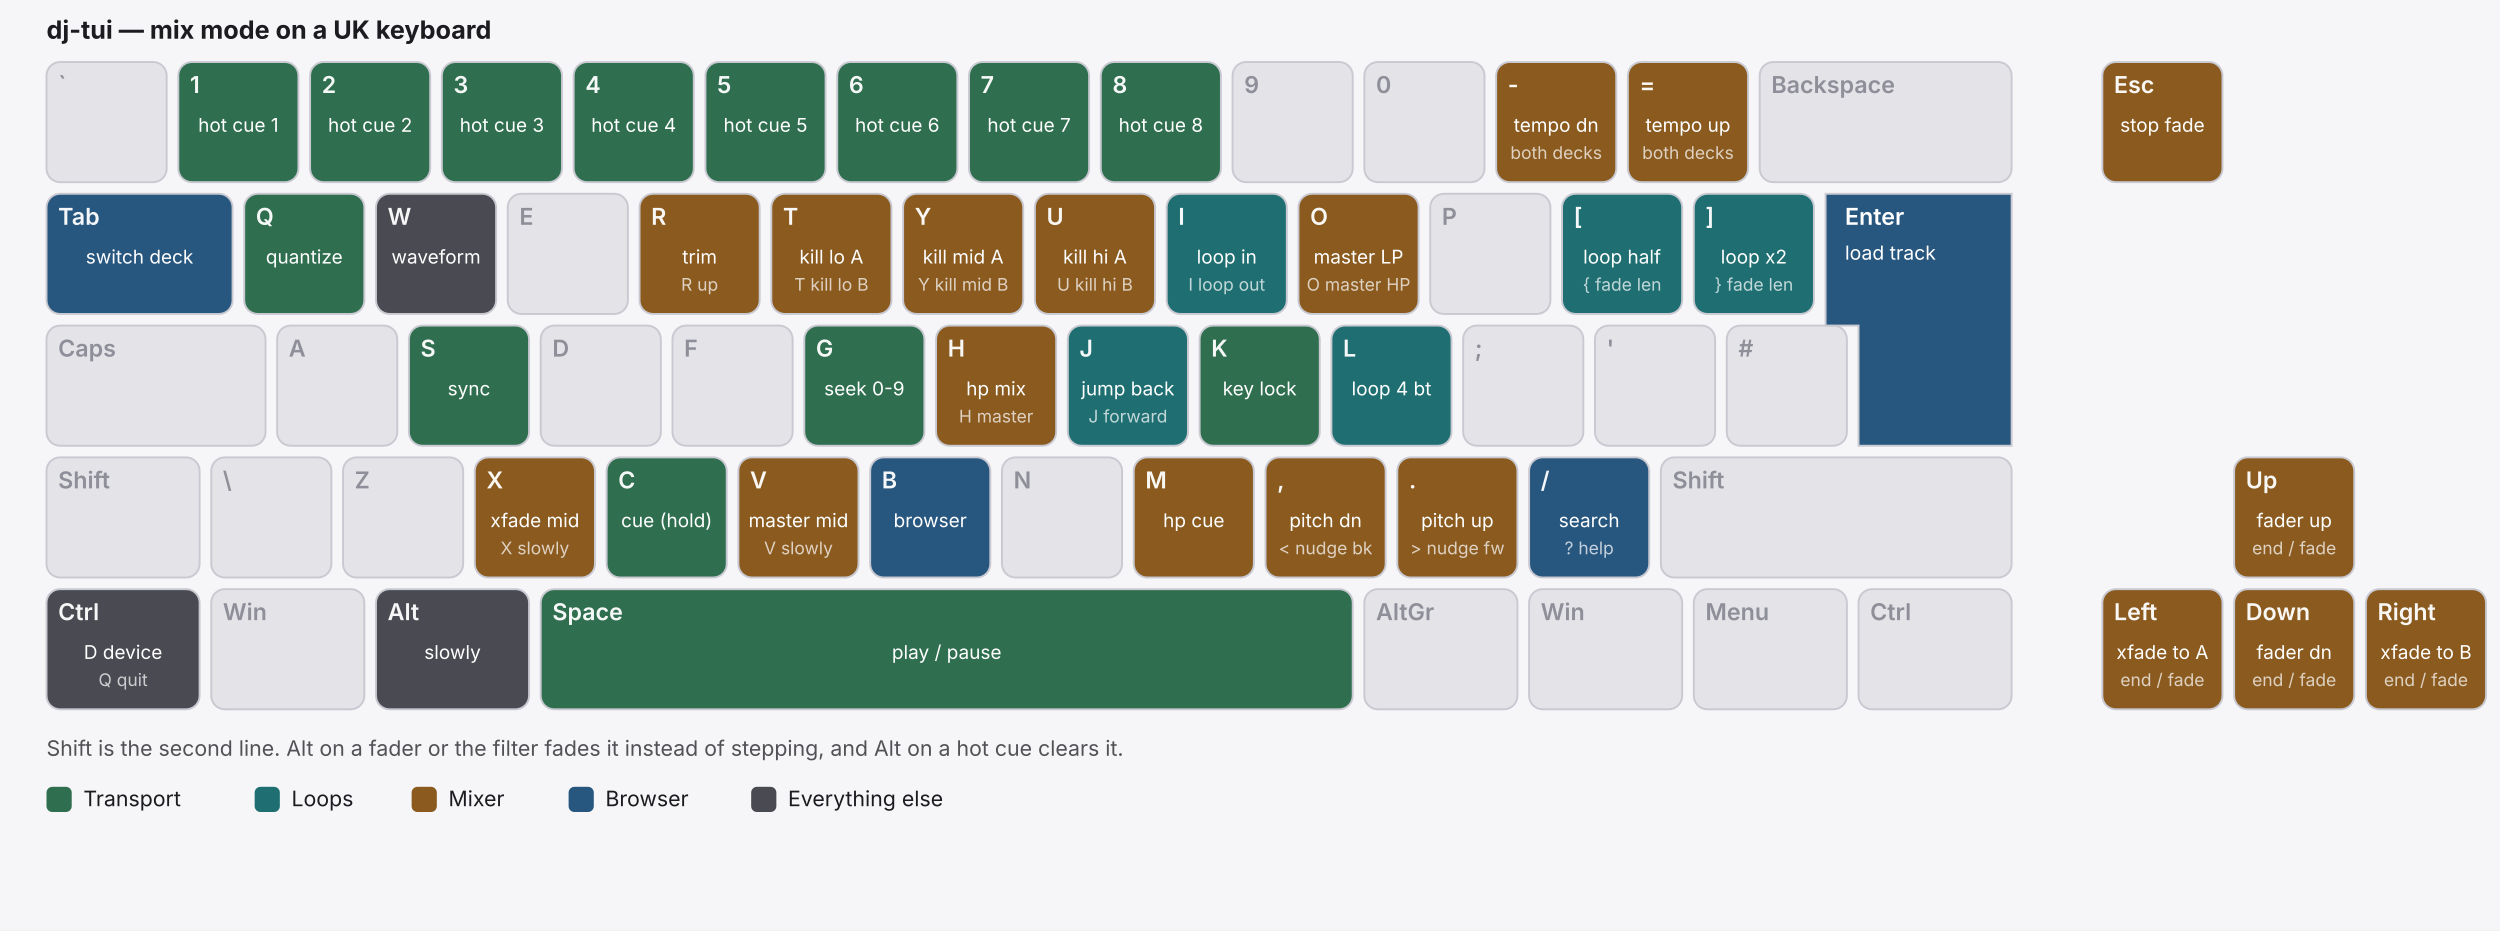
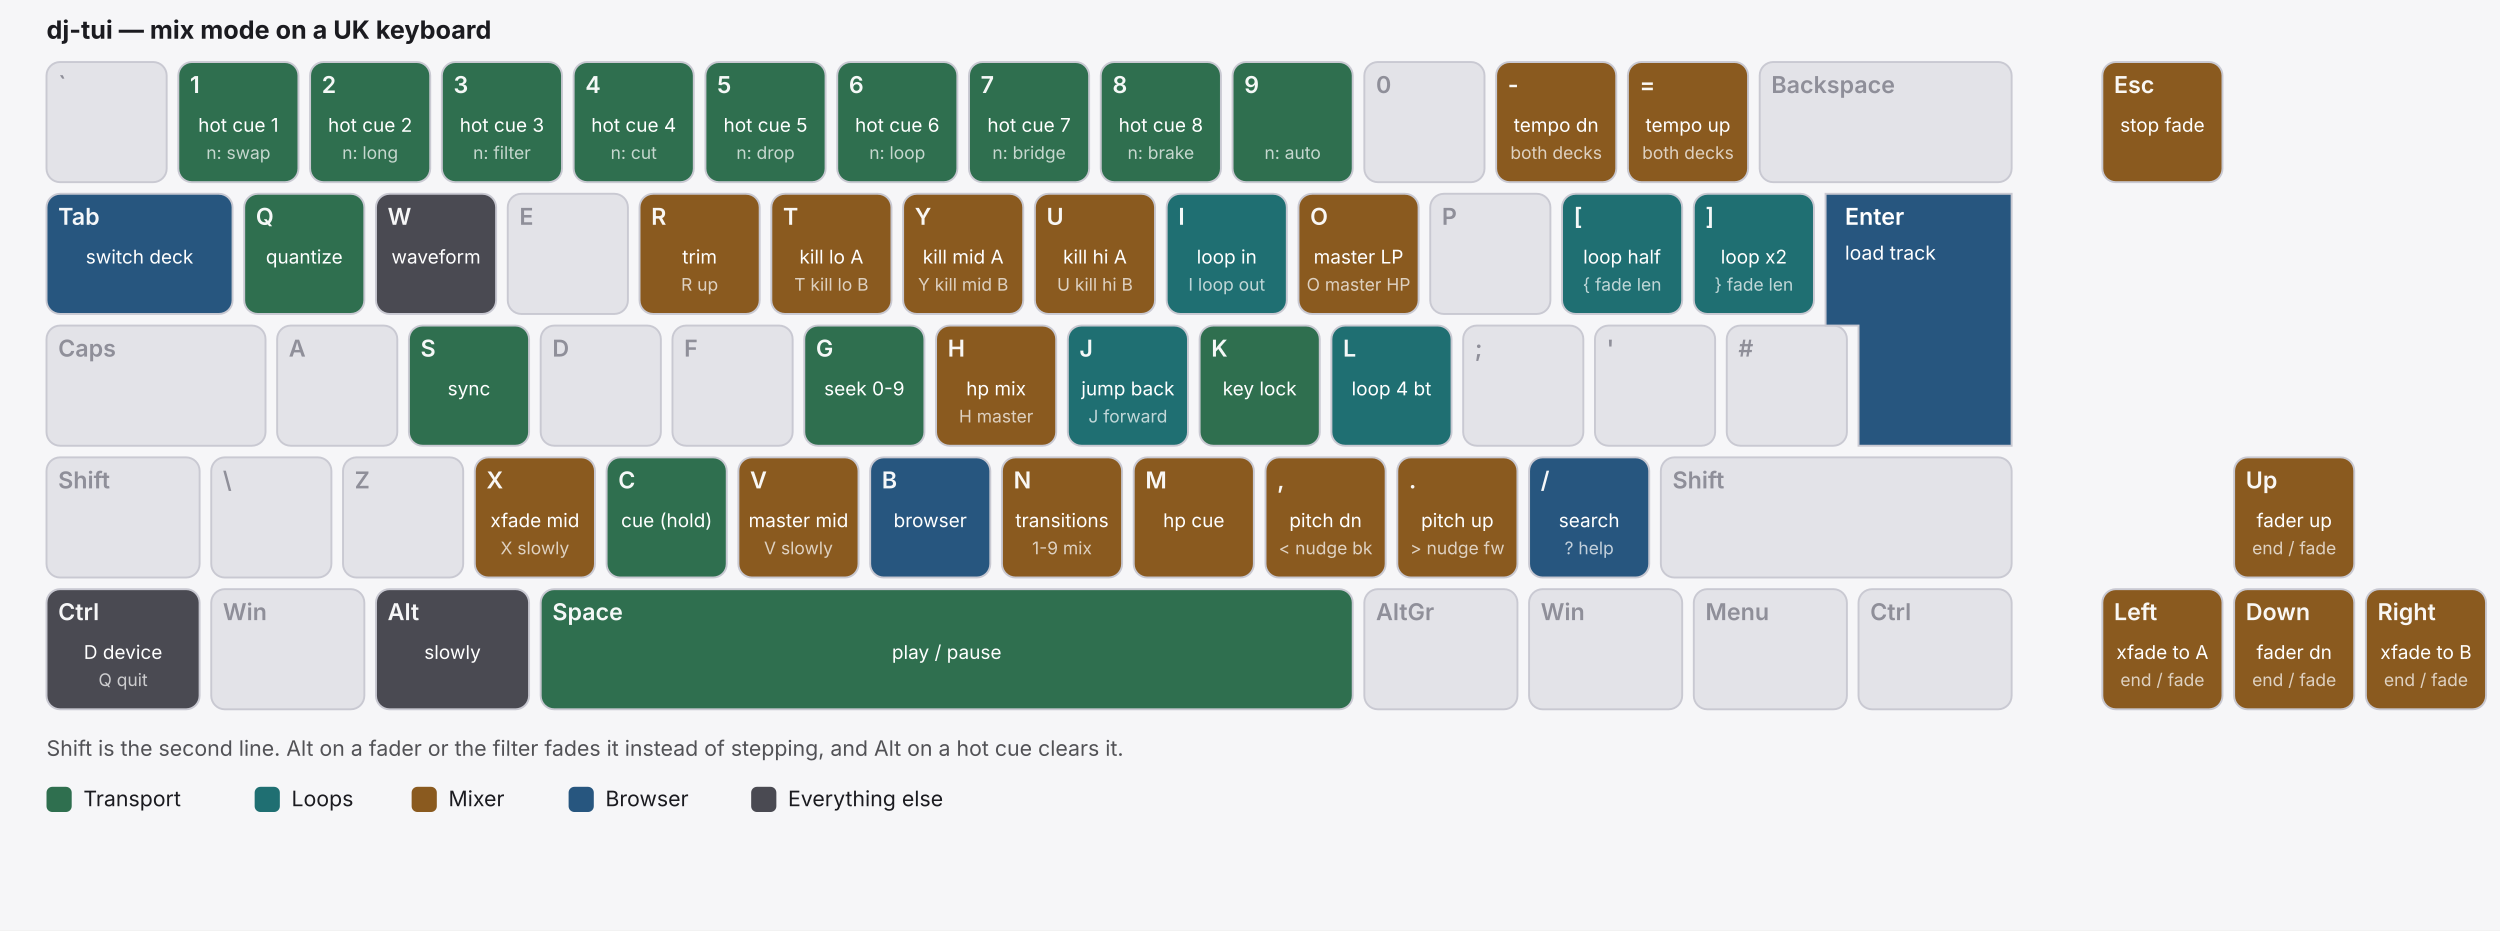
<svg xmlns="http://www.w3.org/2000/svg" width="1290" height="480" viewBox="0 0 1290 480" font-family="Inter, Helvetica, Arial, sans-serif">
  <rect width="1290" height="480" fill="#f6f6f8" />
  <text x="24" y="20" font-size="13" font-weight="700" fill="#1b1b20">dj-tui — mix mode on a UK keyboard</text>
  <rect x="24.0" y="32.0" width="62.0" height="62" rx="7" fill="#e3e3e8" stroke="#c9c9d2" stroke-width="1" />
  <text x="30.0" y="48.0" font-size="12" font-weight="600" fill="#8a8a95" opacity="0.95">`</text>
  <rect x="92.0" y="32.0" width="62.0" height="62" rx="7" fill="#2f6f4f" stroke="#c9c9d2" stroke-width="1" />
  <text x="98.0" y="48.0" font-size="12" font-weight="600" fill="#ffffff" opacity="0.95">1</text>
  <text x="123.0" y="68.0" font-size="9.8" text-anchor="middle" fill="#ffffff">hot cue 1</text>
+   <text x="123.0" y="82.0" font-size="9" text-anchor="middle" fill="#ffffff" opacity="0.72">n: swap</text>
  <rect x="160.0" y="32.0" width="62.0" height="62" rx="7" fill="#2f6f4f" stroke="#c9c9d2" stroke-width="1" />
  <text x="166.0" y="48.0" font-size="12" font-weight="600" fill="#ffffff" opacity="0.95">2</text>
  <text x="191.0" y="68.0" font-size="9.8" text-anchor="middle" fill="#ffffff">hot cue 2</text>
+   <text x="191.0" y="82.0" font-size="9" text-anchor="middle" fill="#ffffff" opacity="0.72">n: long</text>
  <rect x="228.0" y="32.0" width="62.0" height="62" rx="7" fill="#2f6f4f" stroke="#c9c9d2" stroke-width="1" />
  <text x="234.0" y="48.0" font-size="12" font-weight="600" fill="#ffffff" opacity="0.95">3</text>
  <text x="259.0" y="68.0" font-size="9.8" text-anchor="middle" fill="#ffffff">hot cue 3</text>
+   <text x="259.0" y="82.0" font-size="9" text-anchor="middle" fill="#ffffff" opacity="0.72">n: filter</text>
  <rect x="296.0" y="32.0" width="62.0" height="62" rx="7" fill="#2f6f4f" stroke="#c9c9d2" stroke-width="1" />
  <text x="302.0" y="48.0" font-size="12" font-weight="600" fill="#ffffff" opacity="0.95">4</text>
  <text x="327.0" y="68.0" font-size="9.8" text-anchor="middle" fill="#ffffff">hot cue 4</text>
+   <text x="327.0" y="82.0" font-size="9" text-anchor="middle" fill="#ffffff" opacity="0.72">n: cut</text>
  <rect x="364.0" y="32.0" width="62.0" height="62" rx="7" fill="#2f6f4f" stroke="#c9c9d2" stroke-width="1" />
  <text x="370.0" y="48.0" font-size="12" font-weight="600" fill="#ffffff" opacity="0.95">5</text>
  <text x="395.0" y="68.0" font-size="9.8" text-anchor="middle" fill="#ffffff">hot cue 5</text>
+   <text x="395.0" y="82.0" font-size="9" text-anchor="middle" fill="#ffffff" opacity="0.72">n: drop</text>
  <rect x="432.0" y="32.0" width="62.0" height="62" rx="7" fill="#2f6f4f" stroke="#c9c9d2" stroke-width="1" />
  <text x="438.0" y="48.0" font-size="12" font-weight="600" fill="#ffffff" opacity="0.95">6</text>
  <text x="463.0" y="68.0" font-size="9.8" text-anchor="middle" fill="#ffffff">hot cue 6</text>
+   <text x="463.0" y="82.0" font-size="9" text-anchor="middle" fill="#ffffff" opacity="0.72">n: loop</text>
  <rect x="500.0" y="32.0" width="62.0" height="62" rx="7" fill="#2f6f4f" stroke="#c9c9d2" stroke-width="1" />
  <text x="506.0" y="48.0" font-size="12" font-weight="600" fill="#ffffff" opacity="0.95">7</text>
  <text x="531.0" y="68.0" font-size="9.8" text-anchor="middle" fill="#ffffff">hot cue 7</text>
+   <text x="531.0" y="82.0" font-size="9" text-anchor="middle" fill="#ffffff" opacity="0.72">n: bridge</text>
  <rect x="568.0" y="32.0" width="62.0" height="62" rx="7" fill="#2f6f4f" stroke="#c9c9d2" stroke-width="1" />
  <text x="574.0" y="48.0" font-size="12" font-weight="600" fill="#ffffff" opacity="0.95">8</text>
  <text x="599.0" y="68.0" font-size="9.8" text-anchor="middle" fill="#ffffff">hot cue 8</text>
-   <rect x="636.0" y="32.0" width="62.0" height="62" rx="7" fill="#e3e3e8" stroke="#c9c9d2" stroke-width="1" />
-   <text x="642.0" y="48.0" font-size="12" font-weight="600" fill="#8a8a95" opacity="0.95">9</text>
+   <text x="599.0" y="82.0" font-size="9" text-anchor="middle" fill="#ffffff" opacity="0.72">n: brake</text>
+   <rect x="636.0" y="32.0" width="62.0" height="62" rx="7" fill="#2f6f4f" stroke="#c9c9d2" stroke-width="1" />
+   <text x="642.0" y="48.0" font-size="12" font-weight="600" fill="#ffffff" opacity="0.95">9</text>
+   <text x="667.0" y="82.0" font-size="9" text-anchor="middle" fill="#ffffff" opacity="0.72">n: auto</text>
  <rect x="704.0" y="32.0" width="62.0" height="62" rx="7" fill="#e3e3e8" stroke="#c9c9d2" stroke-width="1" />
  <text x="710.0" y="48.0" font-size="12" font-weight="600" fill="#8a8a95" opacity="0.95">0</text>
  <rect x="772.0" y="32.0" width="62.0" height="62" rx="7" fill="#8a5a1f" stroke="#c9c9d2" stroke-width="1" />
  <text x="778.0" y="48.0" font-size="12" font-weight="600" fill="#ffffff" opacity="0.95">-</text>
  <text x="803.0" y="68.0" font-size="9.8" text-anchor="middle" fill="#ffffff">tempo dn</text>
  <text x="803.0" y="82.0" font-size="9" text-anchor="middle" fill="#ffffff" opacity="0.72">both decks</text>
  <rect x="840.0" y="32.0" width="62.0" height="62" rx="7" fill="#8a5a1f" stroke="#c9c9d2" stroke-width="1" />
  <text x="846.0" y="48.0" font-size="12" font-weight="600" fill="#ffffff" opacity="0.95">=</text>
  <text x="871.0" y="68.0" font-size="9.8" text-anchor="middle" fill="#ffffff">tempo up</text>
  <text x="871.0" y="82.0" font-size="9" text-anchor="middle" fill="#ffffff" opacity="0.72">both decks</text>
  <rect x="908.0" y="32.0" width="130.0" height="62" rx="7" fill="#e3e3e8" stroke="#c9c9d2" stroke-width="1" />
  <text x="914.0" y="48.0" font-size="12" font-weight="600" fill="#8a8a95" opacity="0.95">Backspace</text>
  <rect x="24.0" y="100.0" width="96.0" height="62" rx="7" fill="#27567f" stroke="#c9c9d2" stroke-width="1" />
  <text x="30.0" y="116.0" font-size="12" font-weight="600" fill="#ffffff" opacity="0.95">Tab</text>
  <text x="72.0" y="136.0" font-size="9.8" text-anchor="middle" fill="#ffffff">switch deck</text>
  <rect x="126.0" y="100.0" width="62.0" height="62" rx="7" fill="#2f6f4f" stroke="#c9c9d2" stroke-width="1" />
  <text x="132.0" y="116.0" font-size="12" font-weight="600" fill="#ffffff" opacity="0.95">Q</text>
  <text x="157.0" y="136.0" font-size="9.8" text-anchor="middle" fill="#ffffff">quantize</text>
  <rect x="194.0" y="100.0" width="62.0" height="62" rx="7" fill="#4a4a52" stroke="#c9c9d2" stroke-width="1" />
  <text x="200.0" y="116.0" font-size="12" font-weight="600" fill="#ffffff" opacity="0.95">W</text>
  <text x="225.0" y="136.0" font-size="9.8" text-anchor="middle" fill="#ffffff">waveform</text>
  <rect x="262.0" y="100.0" width="62.0" height="62" rx="7" fill="#e3e3e8" stroke="#c9c9d2" stroke-width="1" />
  <text x="268.0" y="116.0" font-size="12" font-weight="600" fill="#8a8a95" opacity="0.95">E</text>
  <rect x="330.0" y="100.0" width="62.0" height="62" rx="7" fill="#8a5a1f" stroke="#c9c9d2" stroke-width="1" />
  <text x="336.0" y="116.0" font-size="12" font-weight="600" fill="#ffffff" opacity="0.95">R</text>
  <text x="361.0" y="136.0" font-size="9.8" text-anchor="middle" fill="#ffffff">trim</text>
  <text x="361.0" y="150.0" font-size="9" text-anchor="middle" fill="#ffffff" opacity="0.72">R up</text>
  <rect x="398.0" y="100.0" width="62.0" height="62" rx="7" fill="#8a5a1f" stroke="#c9c9d2" stroke-width="1" />
  <text x="404.0" y="116.0" font-size="12" font-weight="600" fill="#ffffff" opacity="0.95">T</text>
  <text x="429.0" y="136.0" font-size="9.8" text-anchor="middle" fill="#ffffff">kill lo A</text>
  <text x="429.0" y="150.0" font-size="9" text-anchor="middle" fill="#ffffff" opacity="0.72">T kill lo B</text>
  <rect x="466.0" y="100.0" width="62.0" height="62" rx="7" fill="#8a5a1f" stroke="#c9c9d2" stroke-width="1" />
  <text x="472.0" y="116.0" font-size="12" font-weight="600" fill="#ffffff" opacity="0.95">Y</text>
  <text x="497.0" y="136.0" font-size="9.8" text-anchor="middle" fill="#ffffff">kill mid A</text>
  <text x="497.0" y="150.0" font-size="9" text-anchor="middle" fill="#ffffff" opacity="0.72">Y kill mid B</text>
  <rect x="534.0" y="100.0" width="62.0" height="62" rx="7" fill="#8a5a1f" stroke="#c9c9d2" stroke-width="1" />
  <text x="540.0" y="116.0" font-size="12" font-weight="600" fill="#ffffff" opacity="0.95">U</text>
  <text x="565.0" y="136.0" font-size="9.8" text-anchor="middle" fill="#ffffff">kill hi A</text>
  <text x="565.0" y="150.0" font-size="9" text-anchor="middle" fill="#ffffff" opacity="0.72">U kill hi B</text>
  <rect x="602.0" y="100.0" width="62.0" height="62" rx="7" fill="#1f6f72" stroke="#c9c9d2" stroke-width="1" />
  <text x="608.0" y="116.0" font-size="12" font-weight="600" fill="#ffffff" opacity="0.95">I</text>
  <text x="633.0" y="136.0" font-size="9.8" text-anchor="middle" fill="#ffffff">loop in</text>
  <text x="633.0" y="150.0" font-size="9" text-anchor="middle" fill="#ffffff" opacity="0.72">I loop out</text>
  <rect x="670.0" y="100.0" width="62.0" height="62" rx="7" fill="#8a5a1f" stroke="#c9c9d2" stroke-width="1" />
  <text x="676.0" y="116.0" font-size="12" font-weight="600" fill="#ffffff" opacity="0.95">O</text>
  <text x="701.0" y="136.0" font-size="9.8" text-anchor="middle" fill="#ffffff">master LP</text>
  <text x="701.0" y="150.0" font-size="9" text-anchor="middle" fill="#ffffff" opacity="0.72">O master HP</text>
  <rect x="738.0" y="100.0" width="62.0" height="62" rx="7" fill="#e3e3e8" stroke="#c9c9d2" stroke-width="1" />
  <text x="744.0" y="116.0" font-size="12" font-weight="600" fill="#8a8a95" opacity="0.95">P</text>
  <rect x="806.0" y="100.0" width="62.0" height="62" rx="7" fill="#1f6f72" stroke="#c9c9d2" stroke-width="1" />
  <text x="812.0" y="116.0" font-size="12" font-weight="600" fill="#ffffff" opacity="0.95">[</text>
  <text x="837.0" y="136.0" font-size="9.8" text-anchor="middle" fill="#ffffff">loop half</text>
  <text x="837.0" y="150.0" font-size="9" text-anchor="middle" fill="#ffffff" opacity="0.72">{ fade len</text>
  <rect x="874.0" y="100.0" width="62.0" height="62" rx="7" fill="#1f6f72" stroke="#c9c9d2" stroke-width="1" />
  <text x="880.0" y="116.0" font-size="12" font-weight="600" fill="#ffffff" opacity="0.95">]</text>
  <text x="905.0" y="136.0" font-size="9.8" text-anchor="middle" fill="#ffffff">loop x2</text>
  <text x="905.0" y="150.0" font-size="9" text-anchor="middle" fill="#ffffff" opacity="0.72">} fade len</text>
  <rect x="24.0" y="168.0" width="113.0" height="62" rx="7" fill="#e3e3e8" stroke="#c9c9d2" stroke-width="1" />
  <text x="30.0" y="184.0" font-size="12" font-weight="600" fill="#8a8a95" opacity="0.95">Caps</text>
  <rect x="143.0" y="168.0" width="62.0" height="62" rx="7" fill="#e3e3e8" stroke="#c9c9d2" stroke-width="1" />
  <text x="149.0" y="184.0" font-size="12" font-weight="600" fill="#8a8a95" opacity="0.95">A</text>
  <rect x="211.0" y="168.0" width="62.0" height="62" rx="7" fill="#2f6f4f" stroke="#c9c9d2" stroke-width="1" />
  <text x="217.0" y="184.0" font-size="12" font-weight="600" fill="#ffffff" opacity="0.95">S</text>
  <text x="242.0" y="204.0" font-size="9.8" text-anchor="middle" fill="#ffffff">sync</text>
  <rect x="279.0" y="168.0" width="62.0" height="62" rx="7" fill="#e3e3e8" stroke="#c9c9d2" stroke-width="1" />
  <text x="285.0" y="184.0" font-size="12" font-weight="600" fill="#8a8a95" opacity="0.95">D</text>
  <rect x="347.0" y="168.0" width="62.0" height="62" rx="7" fill="#e3e3e8" stroke="#c9c9d2" stroke-width="1" />
  <text x="353.0" y="184.0" font-size="12" font-weight="600" fill="#8a8a95" opacity="0.95">F</text>
  <rect x="415.0" y="168.0" width="62.0" height="62" rx="7" fill="#2f6f4f" stroke="#c9c9d2" stroke-width="1" />
  <text x="421.0" y="184.0" font-size="12" font-weight="600" fill="#ffffff" opacity="0.95">G</text>
  <text x="446.0" y="204.0" font-size="9.8" text-anchor="middle" fill="#ffffff">seek 0-9</text>
  <rect x="483.0" y="168.0" width="62.0" height="62" rx="7" fill="#8a5a1f" stroke="#c9c9d2" stroke-width="1" />
  <text x="489.0" y="184.0" font-size="12" font-weight="600" fill="#ffffff" opacity="0.95">H</text>
  <text x="514.0" y="204.0" font-size="9.8" text-anchor="middle" fill="#ffffff">hp mix</text>
  <text x="514.0" y="218.0" font-size="9" text-anchor="middle" fill="#ffffff" opacity="0.72">H master</text>
  <rect x="551.0" y="168.0" width="62.0" height="62" rx="7" fill="#1f6f72" stroke="#c9c9d2" stroke-width="1" />
  <text x="557.0" y="184.0" font-size="12" font-weight="600" fill="#ffffff" opacity="0.95">J</text>
  <text x="582.0" y="204.0" font-size="9.8" text-anchor="middle" fill="#ffffff">jump back</text>
  <text x="582.0" y="218.0" font-size="9" text-anchor="middle" fill="#ffffff" opacity="0.72">J forward</text>
  <rect x="619.0" y="168.0" width="62.0" height="62" rx="7" fill="#2f6f4f" stroke="#c9c9d2" stroke-width="1" />
  <text x="625.0" y="184.0" font-size="12" font-weight="600" fill="#ffffff" opacity="0.95">K</text>
  <text x="650.0" y="204.0" font-size="9.8" text-anchor="middle" fill="#ffffff">key lock</text>
  <rect x="687.0" y="168.0" width="62.0" height="62" rx="7" fill="#1f6f72" stroke="#c9c9d2" stroke-width="1" />
  <text x="693.0" y="184.0" font-size="12" font-weight="600" fill="#ffffff" opacity="0.95">L</text>
  <text x="718.0" y="204.0" font-size="9.8" text-anchor="middle" fill="#ffffff">loop 4 bt</text>
  <rect x="755.0" y="168.0" width="62.0" height="62" rx="7" fill="#e3e3e8" stroke="#c9c9d2" stroke-width="1" />
  <text x="761.0" y="184.0" font-size="12" font-weight="600" fill="#8a8a95" opacity="0.95">;</text>
  <rect x="823.0" y="168.0" width="62.0" height="62" rx="7" fill="#e3e3e8" stroke="#c9c9d2" stroke-width="1" />
  <text x="829.0" y="184.0" font-size="12" font-weight="600" fill="#8a8a95" opacity="0.95">'</text>
  <rect x="891.0" y="168.0" width="62.0" height="62" rx="7" fill="#e3e3e8" stroke="#c9c9d2" stroke-width="1" />
  <text x="897.0" y="184.0" font-size="12" font-weight="600" fill="#8a8a95" opacity="0.95">#</text>
  <rect x="24.0" y="236.0" width="79.0" height="62" rx="7" fill="#e3e3e8" stroke="#c9c9d2" stroke-width="1" />
  <text x="30.0" y="252.0" font-size="12" font-weight="600" fill="#8a8a95" opacity="0.95">Shift</text>
  <rect x="109.0" y="236.0" width="62.0" height="62" rx="7" fill="#e3e3e8" stroke="#c9c9d2" stroke-width="1" />
  <text x="115.0" y="252.0" font-size="12" font-weight="600" fill="#8a8a95" opacity="0.95">\</text>
  <rect x="177.0" y="236.0" width="62.0" height="62" rx="7" fill="#e3e3e8" stroke="#c9c9d2" stroke-width="1" />
  <text x="183.0" y="252.0" font-size="12" font-weight="600" fill="#8a8a95" opacity="0.95">Z</text>
  <rect x="245.0" y="236.0" width="62.0" height="62" rx="7" fill="#8a5a1f" stroke="#c9c9d2" stroke-width="1" />
  <text x="251.0" y="252.0" font-size="12" font-weight="600" fill="#ffffff" opacity="0.95">X</text>
  <text x="276.0" y="272.0" font-size="9.8" text-anchor="middle" fill="#ffffff">xfade mid</text>
  <text x="276.0" y="286.0" font-size="9" text-anchor="middle" fill="#ffffff" opacity="0.72">X slowly</text>
  <rect x="313.0" y="236.0" width="62.0" height="62" rx="7" fill="#2f6f4f" stroke="#c9c9d2" stroke-width="1" />
  <text x="319.0" y="252.0" font-size="12" font-weight="600" fill="#ffffff" opacity="0.95">C</text>
  <text x="344.0" y="272.0" font-size="9.8" text-anchor="middle" fill="#ffffff">cue (hold)</text>
  <rect x="381.0" y="236.0" width="62.0" height="62" rx="7" fill="#8a5a1f" stroke="#c9c9d2" stroke-width="1" />
  <text x="387.0" y="252.0" font-size="12" font-weight="600" fill="#ffffff" opacity="0.95">V</text>
  <text x="412.0" y="272.0" font-size="9.8" text-anchor="middle" fill="#ffffff">master mid</text>
  <text x="412.0" y="286.0" font-size="9" text-anchor="middle" fill="#ffffff" opacity="0.72">V slowly</text>
  <rect x="449.0" y="236.0" width="62.0" height="62" rx="7" fill="#27567f" stroke="#c9c9d2" stroke-width="1" />
  <text x="455.0" y="252.0" font-size="12" font-weight="600" fill="#ffffff" opacity="0.95">B</text>
  <text x="480.0" y="272.0" font-size="9.8" text-anchor="middle" fill="#ffffff">browser</text>
-   <rect x="517.0" y="236.0" width="62.0" height="62" rx="7" fill="#e3e3e8" stroke="#c9c9d2" stroke-width="1" />
-   <text x="523.0" y="252.0" font-size="12" font-weight="600" fill="#8a8a95" opacity="0.95">N</text>
+   <rect x="517.0" y="236.0" width="62.0" height="62" rx="7" fill="#8a5a1f" stroke="#c9c9d2" stroke-width="1" />
+   <text x="523.0" y="252.0" font-size="12" font-weight="600" fill="#ffffff" opacity="0.95">N</text>
+   <text x="548.0" y="272.0" font-size="9.8" text-anchor="middle" fill="#ffffff">transitions</text>
+   <text x="548.0" y="286.0" font-size="9" text-anchor="middle" fill="#ffffff" opacity="0.72">1-9 mix</text>
  <rect x="585.0" y="236.0" width="62.0" height="62" rx="7" fill="#8a5a1f" stroke="#c9c9d2" stroke-width="1" />
  <text x="591.0" y="252.0" font-size="12" font-weight="600" fill="#ffffff" opacity="0.95">M</text>
  <text x="616.0" y="272.0" font-size="9.8" text-anchor="middle" fill="#ffffff">hp cue</text>
  <rect x="653.0" y="236.0" width="62.0" height="62" rx="7" fill="#8a5a1f" stroke="#c9c9d2" stroke-width="1" />
  <text x="659.0" y="252.0" font-size="12" font-weight="600" fill="#ffffff" opacity="0.95">,</text>
  <text x="684.0" y="272.0" font-size="9.8" text-anchor="middle" fill="#ffffff">pitch dn</text>
  <text x="684.0" y="286.0" font-size="9" text-anchor="middle" fill="#ffffff" opacity="0.72">&lt; nudge bk</text>
  <rect x="721.0" y="236.0" width="62.0" height="62" rx="7" fill="#8a5a1f" stroke="#c9c9d2" stroke-width="1" />
  <text x="727.0" y="252.0" font-size="12" font-weight="600" fill="#ffffff" opacity="0.95">.</text>
  <text x="752.0" y="272.0" font-size="9.8" text-anchor="middle" fill="#ffffff">pitch up</text>
  <text x="752.0" y="286.0" font-size="9" text-anchor="middle" fill="#ffffff" opacity="0.72">&gt; nudge fw</text>
  <rect x="789.0" y="236.0" width="62.0" height="62" rx="7" fill="#27567f" stroke="#c9c9d2" stroke-width="1" />
  <text x="795.0" y="252.0" font-size="12" font-weight="600" fill="#ffffff" opacity="0.95">/</text>
  <text x="820.0" y="272.0" font-size="9.8" text-anchor="middle" fill="#ffffff">search</text>
  <text x="820.0" y="286.0" font-size="9" text-anchor="middle" fill="#ffffff" opacity="0.72">? help</text>
  <rect x="857.0" y="236.0" width="181.0" height="62" rx="7" fill="#e3e3e8" stroke="#c9c9d2" stroke-width="1" />
  <text x="863.0" y="252.0" font-size="12" font-weight="600" fill="#8a8a95" opacity="0.95">Shift</text>
  <rect x="24.0" y="304.0" width="79.0" height="62" rx="7" fill="#4a4a52" stroke="#c9c9d2" stroke-width="1" />
  <text x="30.0" y="320.0" font-size="12" font-weight="600" fill="#ffffff" opacity="0.95">Ctrl</text>
  <text x="63.5" y="340.0" font-size="9.8" text-anchor="middle" fill="#ffffff">D device</text>
  <text x="63.5" y="354.0" font-size="9" text-anchor="middle" fill="#ffffff" opacity="0.72">Q quit</text>
  <rect x="109.0" y="304.0" width="79.0" height="62" rx="7" fill="#e3e3e8" stroke="#c9c9d2" stroke-width="1" />
  <text x="115.0" y="320.0" font-size="12" font-weight="600" fill="#8a8a95" opacity="0.95">Win</text>
  <rect x="194.0" y="304.0" width="79.0" height="62" rx="7" fill="#4a4a52" stroke="#c9c9d2" stroke-width="1" />
  <text x="200.0" y="320.0" font-size="12" font-weight="600" fill="#ffffff" opacity="0.95">Alt</text>
  <text x="233.5" y="340.0" font-size="9.8" text-anchor="middle" fill="#ffffff">slowly</text>
  <rect x="279.0" y="304.0" width="419.0" height="62" rx="7" fill="#2f6f4f" stroke="#c9c9d2" stroke-width="1" />
  <text x="285.0" y="320.0" font-size="12" font-weight="600" fill="#ffffff" opacity="0.95">Space</text>
  <text x="488.5" y="340.0" font-size="9.8" text-anchor="middle" fill="#ffffff">play / pause</text>
  <rect x="704.0" y="304.0" width="79.0" height="62" rx="7" fill="#e3e3e8" stroke="#c9c9d2" stroke-width="1" />
  <text x="710.0" y="320.0" font-size="12" font-weight="600" fill="#8a8a95" opacity="0.95">AltGr</text>
  <rect x="789.0" y="304.0" width="79.0" height="62" rx="7" fill="#e3e3e8" stroke="#c9c9d2" stroke-width="1" />
  <text x="795.0" y="320.0" font-size="12" font-weight="600" fill="#8a8a95" opacity="0.95">Win</text>
  <rect x="874.0" y="304.0" width="79.0" height="62" rx="7" fill="#e3e3e8" stroke="#c9c9d2" stroke-width="1" />
  <text x="880.0" y="320.0" font-size="12" font-weight="600" fill="#8a8a95" opacity="0.95">Menu</text>
  <rect x="959.0" y="304.0" width="79.0" height="62" rx="7" fill="#e3e3e8" stroke="#c9c9d2" stroke-width="1" />
  <text x="965.0" y="320.0" font-size="12" font-weight="600" fill="#8a8a95" opacity="0.95">Ctrl</text>
  <rect x="1084.8" y="32.0" width="62.0" height="62" rx="7" fill="#8a5a1f" stroke="#c9c9d2" stroke-width="1" />
  <text x="1090.8" y="48.0" font-size="12" font-weight="600" fill="#ffffff" opacity="0.95">Esc</text>
  <text x="1115.8" y="68.0" font-size="9.8" text-anchor="middle" fill="#ffffff">stop fade</text>
  <rect x="1152.8" y="236.0" width="62.0" height="62" rx="7" fill="#8a5a1f" stroke="#c9c9d2" stroke-width="1" />
  <text x="1158.8" y="252.0" font-size="12" font-weight="600" fill="#ffffff" opacity="0.95">Up</text>
  <text x="1183.8" y="272.0" font-size="9.8" text-anchor="middle" fill="#ffffff">fader up</text>
  <text x="1183.8" y="286.0" font-size="9" text-anchor="middle" fill="#ffffff" opacity="0.72">end / fade</text>
  <rect x="1084.8" y="304.0" width="62.0" height="62" rx="7" fill="#8a5a1f" stroke="#c9c9d2" stroke-width="1" />
  <text x="1090.8" y="320.0" font-size="12" font-weight="600" fill="#ffffff" opacity="0.95">Left</text>
  <text x="1115.8" y="340.0" font-size="9.8" text-anchor="middle" fill="#ffffff">xfade to A</text>
  <text x="1115.8" y="354.0" font-size="9" text-anchor="middle" fill="#ffffff" opacity="0.72">end / fade</text>
  <rect x="1152.8" y="304.0" width="62.0" height="62" rx="7" fill="#8a5a1f" stroke="#c9c9d2" stroke-width="1" />
  <text x="1158.8" y="320.0" font-size="12" font-weight="600" fill="#ffffff" opacity="0.95">Down</text>
  <text x="1183.8" y="340.0" font-size="9.8" text-anchor="middle" fill="#ffffff">fader dn</text>
  <text x="1183.8" y="354.0" font-size="9" text-anchor="middle" fill="#ffffff" opacity="0.72">end / fade</text>
  <rect x="1220.8" y="304.0" width="62.0" height="62" rx="7" fill="#8a5a1f" stroke="#c9c9d2" stroke-width="1" />
  <text x="1226.8" y="320.0" font-size="12" font-weight="600" fill="#ffffff" opacity="0.95">Right</text>
  <text x="1251.8" y="340.0" font-size="9.8" text-anchor="middle" fill="#ffffff">xfade to B</text>
  <text x="1251.8" y="354.0" font-size="9" text-anchor="middle" fill="#ffffff" opacity="0.72">end / fade</text>
  <path d="M 942.0 100.0 h 96.0 v 130.0 h -79.0 v -62.0 h -17.0 z" fill="#27567f" stroke="#c9c9d2" />
  <text x="952.0" y="116.0" font-size="12" font-weight="600" fill="#ffffff">Enter</text>
  <text x="952.0" y="134.0" font-size="10" fill="#ffffff">load track</text>
  <text x="24" y="390.0" font-size="11" fill="#1b1b20" opacity="0.75">Shift is the second line. Alt on a fader or the filter fades it instead of stepping, and Alt on a hot cue clears it.</text>
  <rect x="24" y="406.0" width="13" height="13" rx="3" fill="#2f6f4f" />
  <text x="43" y="416.0" font-size="11" fill="#1b1b20">Transport</text>
  <rect x="131.4" y="406.0" width="13" height="13" rx="3" fill="#1f6f72" />
  <text x="150.4" y="416.0" font-size="11" fill="#1b1b20">Loops</text>
  <rect x="212.4" y="406.0" width="13" height="13" rx="3" fill="#8a5a1f" />
  <text x="231.4" y="416.0" font-size="11" fill="#1b1b20">Mixer</text>
  <rect x="293.4" y="406.0" width="13" height="13" rx="3" fill="#27567f" />
  <text x="312.4" y="416.0" font-size="11" fill="#1b1b20">Browser</text>
  <rect x="387.6" y="406.0" width="13" height="13" rx="3" fill="#4a4a52" />
  <text x="406.6" y="416.0" font-size="11" fill="#1b1b20">Everything else</text>
</svg>
